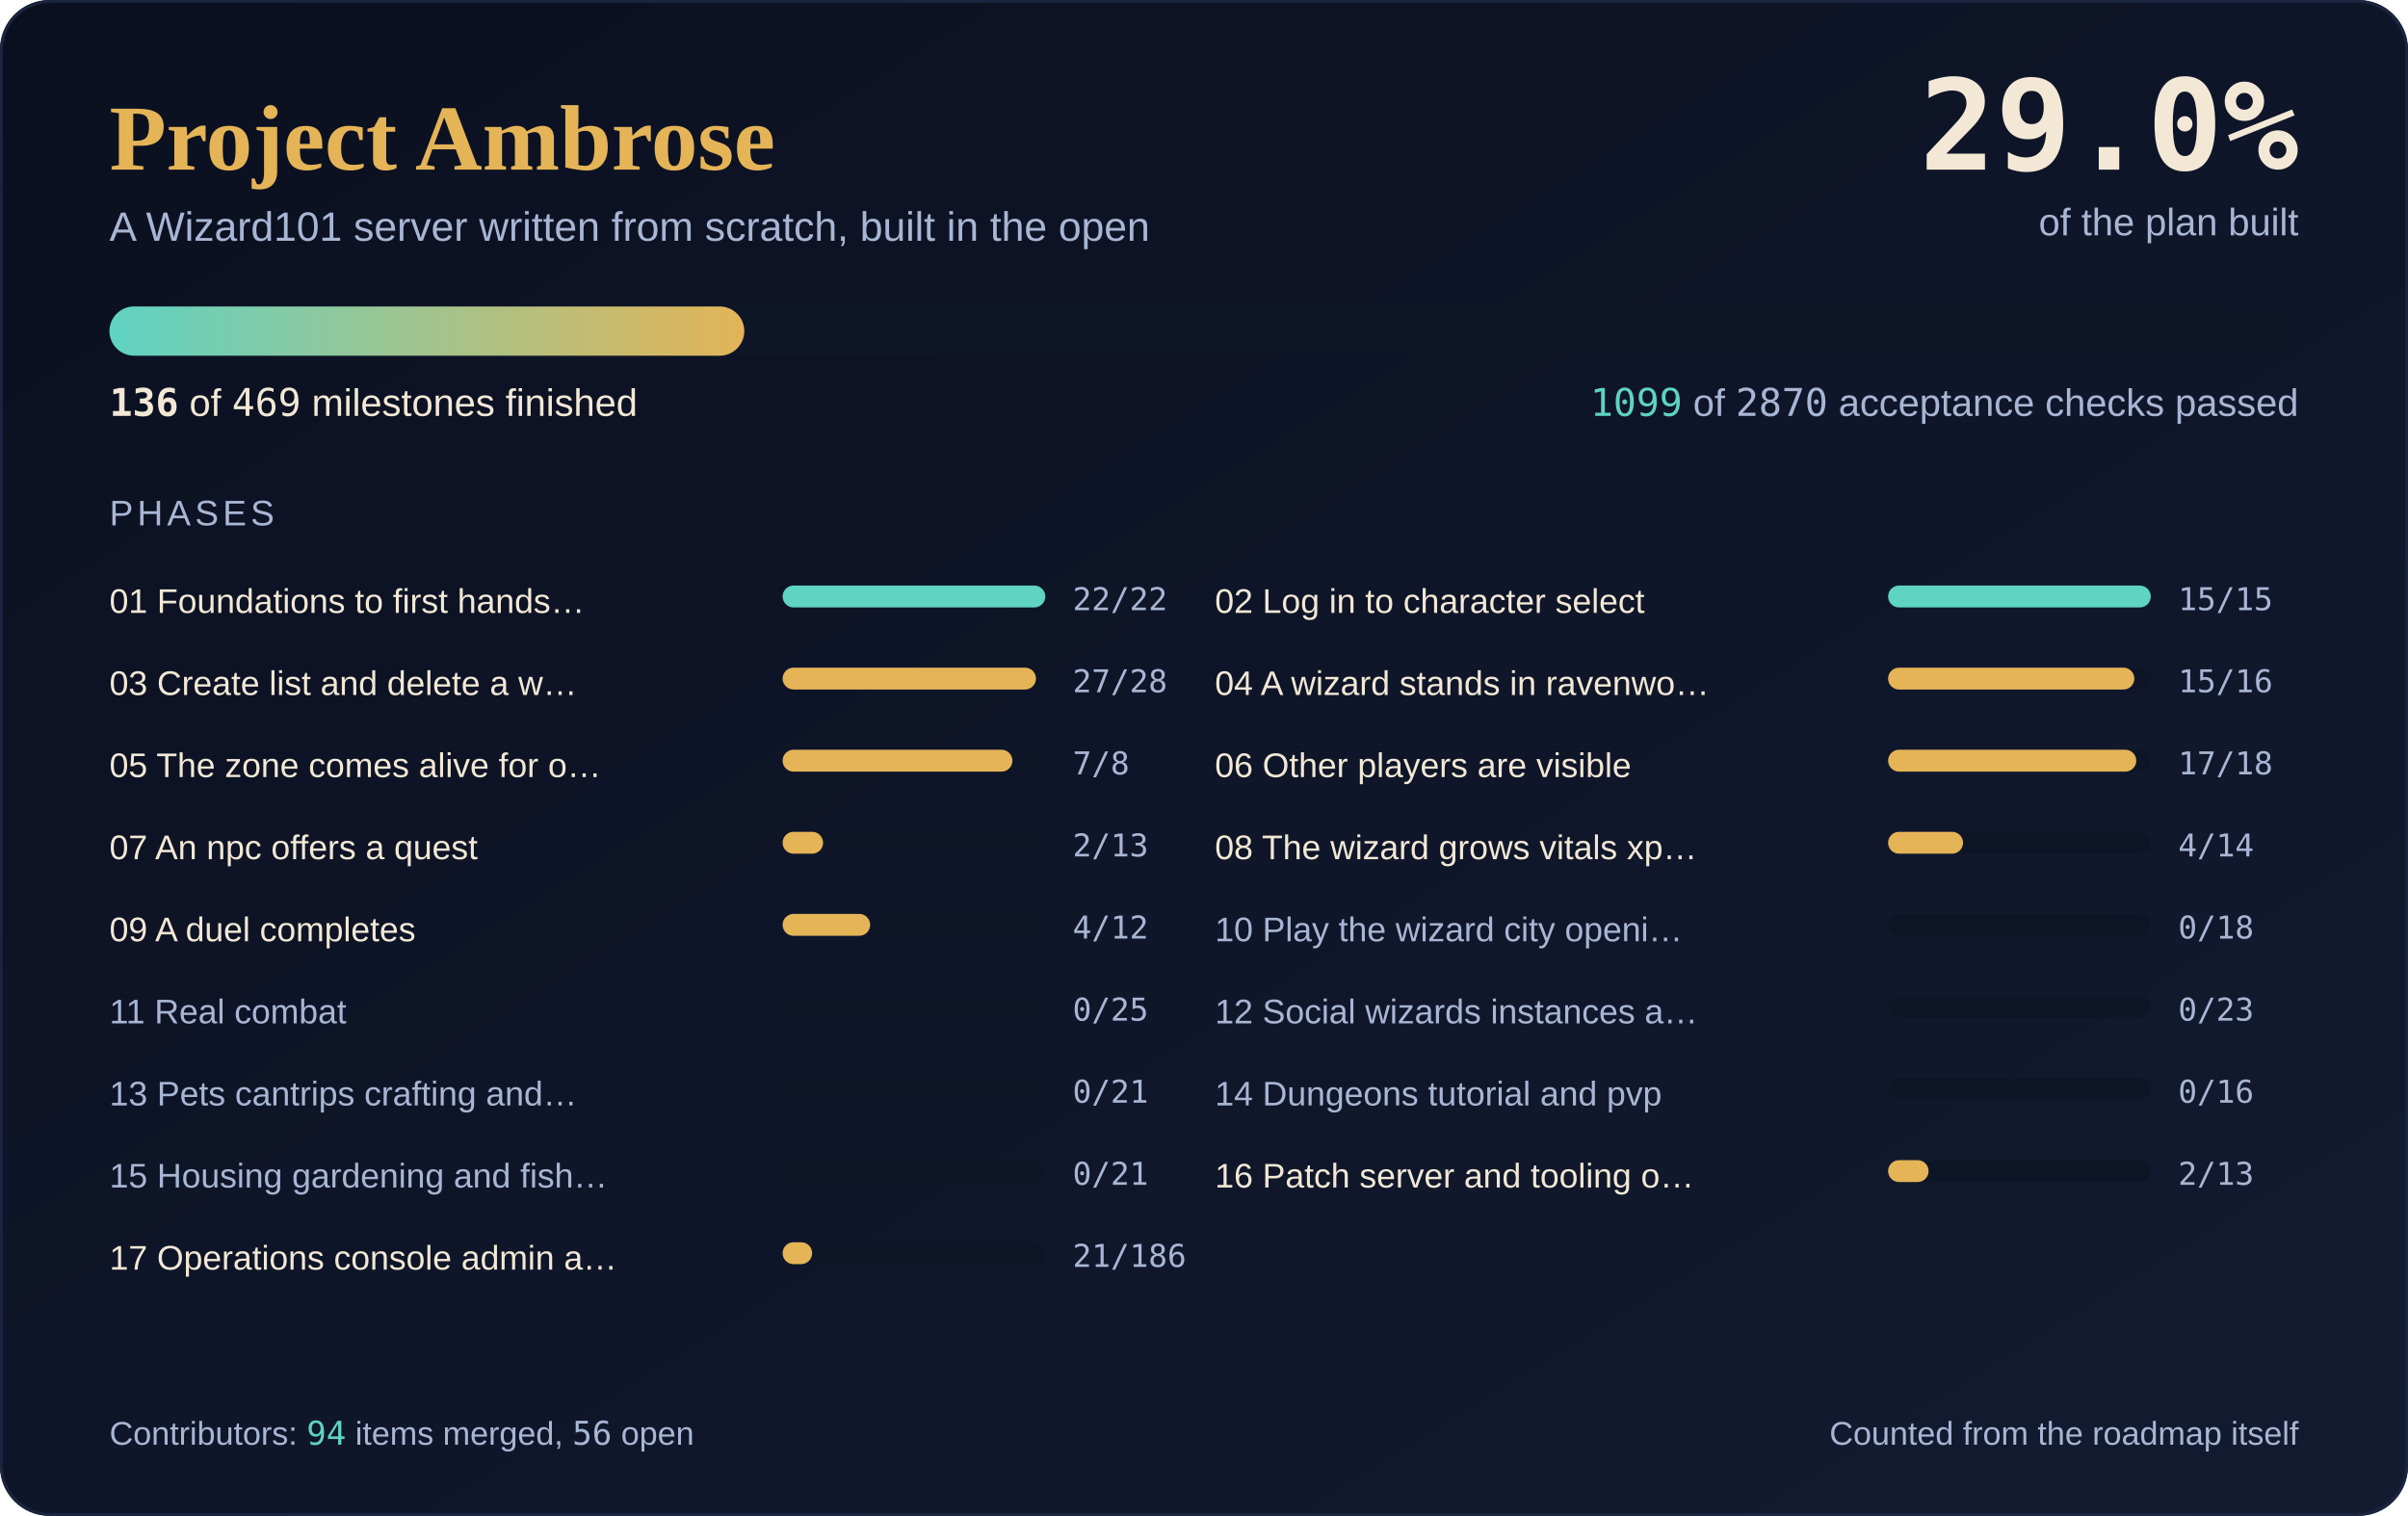
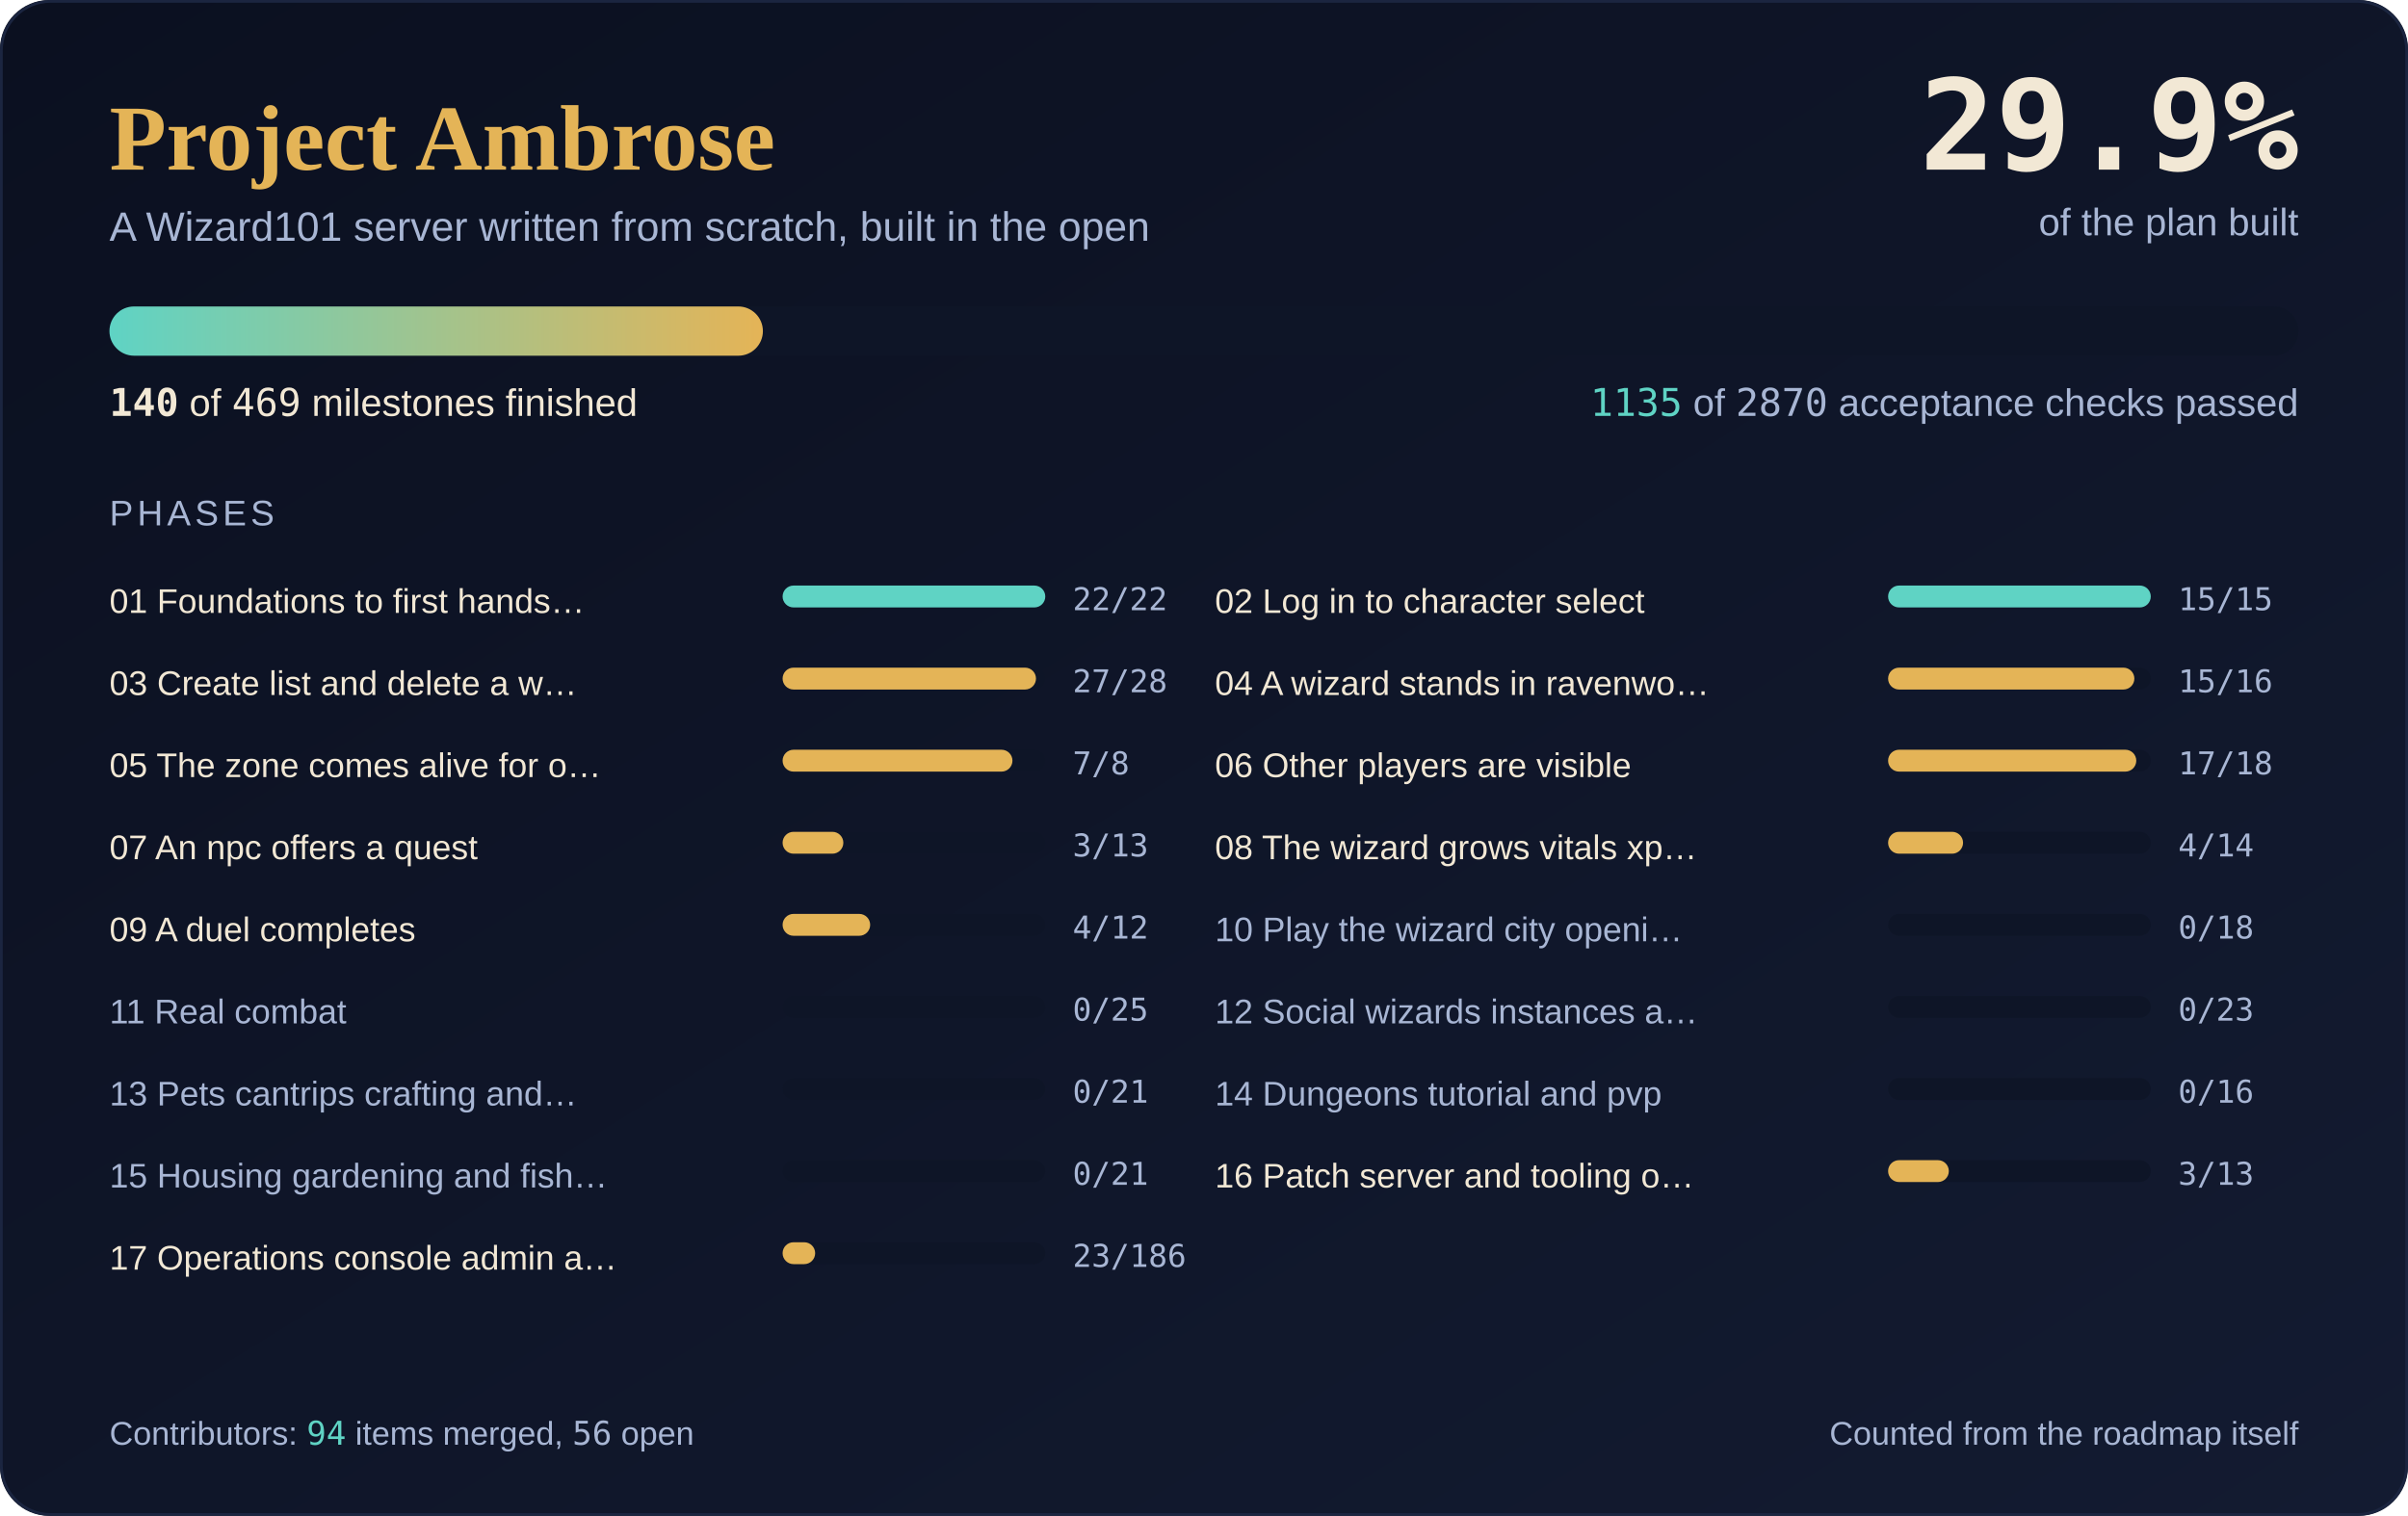
- <svg xmlns="http://www.w3.org/2000/svg" width="880" height="554" viewBox="0 0 880 554" role="img" aria-label="Project Ambrose progress: 136 of 469 milestones complete, 29.0 percent">
+ <svg xmlns="http://www.w3.org/2000/svg" width="880" height="554" viewBox="0 0 880 554" role="img" aria-label="Project Ambrose progress: 140 of 469 milestones complete, 29.9 percent">
  <defs>
    <linearGradient id="sky" x1="0" y1="0" x2="1" y2="1">
      <stop offset="0" stop-color="#0B1020" />
      <stop offset="1" stop-color="#131B31" />
    </linearGradient>
    <linearGradient id="fill" x1="0" y1="0" x2="1" y2="0">
      <stop offset="0" stop-color="#5FD3C4" />
      <stop offset="1" stop-color="#E4B457" />
    </linearGradient>
  </defs>
  <rect width="880" height="554" rx="18" fill="url(#sky)" />
  <rect x="0.5" y="0.5" width="879" height="553" rx="18" fill="none" stroke="#1B2540" />
  <text x="40" y="62" font-family="'Cormorant Garamond', Georgia, 'Times New Roman', serif" font-size="34" font-weight="600" fill="#E4B457">Project Ambrose</text>
  <text x="40" y="88" font-family="Karla, 'Segoe UI', 'Helvetica Neue', Arial, sans-serif" font-size="15" fill="#A8B6D4">A Wizard101 server written from scratch, built in the open</text>
-   <text x="840" y="62" text-anchor="end" font-family="'JetBrains Mono', Consolas, 'DejaVu Sans Mono', monospace" font-size="46" font-weight="700" fill="#F2E8D5">29.0%</text>
+   <text x="840" y="62" text-anchor="end" font-family="'JetBrains Mono', Consolas, 'DejaVu Sans Mono', monospace" font-size="46" font-weight="700" fill="#F2E8D5">29.9%</text>
  <text x="840" y="86" text-anchor="end" font-family="Karla, 'Segoe UI', 'Helvetica Neue', Arial, sans-serif" font-size="14" fill="#A8B6D4">of the plan built</text>
  <rect x="40" y="112" width="800" height="18" rx="9.0" fill="#0E1527" />
-   <rect x="40" y="112" width="232.0" height="18" rx="9.0" fill="url(#fill)" />
+   <rect x="40" y="112" width="238.8" height="18" rx="9.0" fill="url(#fill)" />
  <text x="40" y="152" font-family="Karla, 'Segoe UI', 'Helvetica Neue', Arial, sans-serif" font-size="14" fill="#F2E8D5">
-     <tspan font-family="'JetBrains Mono', Consolas, 'DejaVu Sans Mono', monospace" font-weight="700">136</tspan> of <tspan font-family="'JetBrains Mono', Consolas, 'DejaVu Sans Mono', monospace">469</tspan> milestones finished</text>
+     <tspan font-family="'JetBrains Mono', Consolas, 'DejaVu Sans Mono', monospace" font-weight="700">140</tspan> of <tspan font-family="'JetBrains Mono', Consolas, 'DejaVu Sans Mono', monospace">469</tspan> milestones finished</text>
  <text x="840" y="152" text-anchor="end" font-family="Karla, 'Segoe UI', 'Helvetica Neue', Arial, sans-serif" font-size="14" fill="#A8B6D4">
-     <tspan font-family="'JetBrains Mono', Consolas, 'DejaVu Sans Mono', monospace" fill="#5FD3C4">1099</tspan> of <tspan font-family="'JetBrains Mono', Consolas, 'DejaVu Sans Mono', monospace">2870</tspan> acceptance checks passed</text>
+     <tspan font-family="'JetBrains Mono', Consolas, 'DejaVu Sans Mono', monospace" fill="#5FD3C4">1135</tspan> of <tspan font-family="'JetBrains Mono', Consolas, 'DejaVu Sans Mono', monospace">2870</tspan> acceptance checks passed</text>
  <text x="40" y="192" font-family="Karla, 'Segoe UI', 'Helvetica Neue', Arial, sans-serif" font-size="13" fill="#A8B6D4" letter-spacing="1.5">PHASES</text>
  <text x="40" y="224" font-family="Karla, 'Segoe UI', 'Helvetica Neue', Arial, sans-serif" font-size="12.5" fill="#F2E8D5">01 Foundations to first hands…</text>
  <rect x="286" y="214" width="96" height="8" rx="4.0" fill="#0E1527" />
  <rect x="286" y="214" width="96.0" height="8" rx="4.0" fill="#5FD3C4" />
  <text x="392" y="223" font-family="'JetBrains Mono', Consolas, 'DejaVu Sans Mono', monospace" font-size="11.5" fill="#A8B6D4">22/22</text>
  <text x="444" y="224" font-family="Karla, 'Segoe UI', 'Helvetica Neue', Arial, sans-serif" font-size="12.5" fill="#F2E8D5">02 Log in to character select</text>
  <rect x="690" y="214" width="96" height="8" rx="4.0" fill="#0E1527" />
  <rect x="690" y="214" width="96.0" height="8" rx="4.0" fill="#5FD3C4" />
  <text x="796" y="223" font-family="'JetBrains Mono', Consolas, 'DejaVu Sans Mono', monospace" font-size="11.5" fill="#A8B6D4">15/15</text>
  <text x="40" y="254" font-family="Karla, 'Segoe UI', 'Helvetica Neue', Arial, sans-serif" font-size="12.5" fill="#F2E8D5">03 Create list and delete a w…</text>
  <rect x="286" y="244" width="96" height="8" rx="4.0" fill="#0E1527" />
  <rect x="286" y="244" width="92.6" height="8" rx="4.0" fill="#E4B457" />
  <text x="392" y="253" font-family="'JetBrains Mono', Consolas, 'DejaVu Sans Mono', monospace" font-size="11.5" fill="#A8B6D4">27/28</text>
  <text x="444" y="254" font-family="Karla, 'Segoe UI', 'Helvetica Neue', Arial, sans-serif" font-size="12.5" fill="#F2E8D5">04 A wizard stands in ravenwo…</text>
  <rect x="690" y="244" width="96" height="8" rx="4.0" fill="#0E1527" />
  <rect x="690" y="244" width="90.0" height="8" rx="4.0" fill="#E4B457" />
  <text x="796" y="253" font-family="'JetBrains Mono', Consolas, 'DejaVu Sans Mono', monospace" font-size="11.5" fill="#A8B6D4">15/16</text>
  <text x="40" y="284" font-family="Karla, 'Segoe UI', 'Helvetica Neue', Arial, sans-serif" font-size="12.5" fill="#F2E8D5">05 The zone comes alive for o…</text>
  <rect x="286" y="274" width="96" height="8" rx="4.0" fill="#0E1527" />
  <rect x="286" y="274" width="84.0" height="8" rx="4.0" fill="#E4B457" />
  <text x="392" y="283" font-family="'JetBrains Mono', Consolas, 'DejaVu Sans Mono', monospace" font-size="11.5" fill="#A8B6D4">7/8</text>
  <text x="444" y="284" font-family="Karla, 'Segoe UI', 'Helvetica Neue', Arial, sans-serif" font-size="12.5" fill="#F2E8D5">06 Other players are visible</text>
  <rect x="690" y="274" width="96" height="8" rx="4.0" fill="#0E1527" />
  <rect x="690" y="274" width="90.7" height="8" rx="4.0" fill="#E4B457" />
  <text x="796" y="283" font-family="'JetBrains Mono', Consolas, 'DejaVu Sans Mono', monospace" font-size="11.5" fill="#A8B6D4">17/18</text>
  <text x="40" y="314" font-family="Karla, 'Segoe UI', 'Helvetica Neue', Arial, sans-serif" font-size="12.5" fill="#F2E8D5">07 An npc offers a quest</text>
  <rect x="286" y="304" width="96" height="8" rx="4.0" fill="#0E1527" />
-   <rect x="286" y="304" width="14.8" height="8" rx="4.0" fill="#E4B457" />
-   <text x="392" y="313" font-family="'JetBrains Mono', Consolas, 'DejaVu Sans Mono', monospace" font-size="11.5" fill="#A8B6D4">2/13</text>
+   <rect x="286" y="304" width="22.2" height="8" rx="4.0" fill="#E4B457" />
+   <text x="392" y="313" font-family="'JetBrains Mono', Consolas, 'DejaVu Sans Mono', monospace" font-size="11.5" fill="#A8B6D4">3/13</text>
  <text x="444" y="314" font-family="Karla, 'Segoe UI', 'Helvetica Neue', Arial, sans-serif" font-size="12.5" fill="#F2E8D5">08 The wizard grows vitals xp…</text>
  <rect x="690" y="304" width="96" height="8" rx="4.0" fill="#0E1527" />
  <rect x="690" y="304" width="27.4" height="8" rx="4.0" fill="#E4B457" />
  <text x="796" y="313" font-family="'JetBrains Mono', Consolas, 'DejaVu Sans Mono', monospace" font-size="11.5" fill="#A8B6D4">4/14</text>
  <text x="40" y="344" font-family="Karla, 'Segoe UI', 'Helvetica Neue', Arial, sans-serif" font-size="12.5" fill="#F2E8D5">09 A duel completes</text>
  <rect x="286" y="334" width="96" height="8" rx="4.0" fill="#0E1527" />
  <rect x="286" y="334" width="32.0" height="8" rx="4.0" fill="#E4B457" />
  <text x="392" y="343" font-family="'JetBrains Mono', Consolas, 'DejaVu Sans Mono', monospace" font-size="11.5" fill="#A8B6D4">4/12</text>
  <text x="444" y="344" font-family="Karla, 'Segoe UI', 'Helvetica Neue', Arial, sans-serif" font-size="12.5" fill="#A8B6D4">10 Play the wizard city openi…</text>
  <rect x="690" y="334" width="96" height="8" rx="4.0" fill="#0E1527" />
  <text x="796" y="343" font-family="'JetBrains Mono', Consolas, 'DejaVu Sans Mono', monospace" font-size="11.5" fill="#A8B6D4">0/18</text>
  <text x="40" y="374" font-family="Karla, 'Segoe UI', 'Helvetica Neue', Arial, sans-serif" font-size="12.5" fill="#A8B6D4">11 Real combat</text>
  <rect x="286" y="364" width="96" height="8" rx="4.0" fill="#0E1527" />
  <text x="392" y="373" font-family="'JetBrains Mono', Consolas, 'DejaVu Sans Mono', monospace" font-size="11.5" fill="#A8B6D4">0/25</text>
  <text x="444" y="374" font-family="Karla, 'Segoe UI', 'Helvetica Neue', Arial, sans-serif" font-size="12.5" fill="#A8B6D4">12 Social wizards instances a…</text>
  <rect x="690" y="364" width="96" height="8" rx="4.0" fill="#0E1527" />
  <text x="796" y="373" font-family="'JetBrains Mono', Consolas, 'DejaVu Sans Mono', monospace" font-size="11.5" fill="#A8B6D4">0/23</text>
  <text x="40" y="404" font-family="Karla, 'Segoe UI', 'Helvetica Neue', Arial, sans-serif" font-size="12.5" fill="#A8B6D4">13 Pets cantrips crafting and…</text>
  <rect x="286" y="394" width="96" height="8" rx="4.0" fill="#0E1527" />
  <text x="392" y="403" font-family="'JetBrains Mono', Consolas, 'DejaVu Sans Mono', monospace" font-size="11.5" fill="#A8B6D4">0/21</text>
  <text x="444" y="404" font-family="Karla, 'Segoe UI', 'Helvetica Neue', Arial, sans-serif" font-size="12.5" fill="#A8B6D4">14 Dungeons tutorial and pvp</text>
  <rect x="690" y="394" width="96" height="8" rx="4.0" fill="#0E1527" />
  <text x="796" y="403" font-family="'JetBrains Mono', Consolas, 'DejaVu Sans Mono', monospace" font-size="11.5" fill="#A8B6D4">0/16</text>
  <text x="40" y="434" font-family="Karla, 'Segoe UI', 'Helvetica Neue', Arial, sans-serif" font-size="12.5" fill="#A8B6D4">15 Housing gardening and fish…</text>
  <rect x="286" y="424" width="96" height="8" rx="4.0" fill="#0E1527" />
  <text x="392" y="433" font-family="'JetBrains Mono', Consolas, 'DejaVu Sans Mono', monospace" font-size="11.5" fill="#A8B6D4">0/21</text>
  <text x="444" y="434" font-family="Karla, 'Segoe UI', 'Helvetica Neue', Arial, sans-serif" font-size="12.5" fill="#F2E8D5">16 Patch server and tooling o…</text>
  <rect x="690" y="424" width="96" height="8" rx="4.0" fill="#0E1527" />
-   <rect x="690" y="424" width="14.8" height="8" rx="4.0" fill="#E4B457" />
-   <text x="796" y="433" font-family="'JetBrains Mono', Consolas, 'DejaVu Sans Mono', monospace" font-size="11.5" fill="#A8B6D4">2/13</text>
+   <rect x="690" y="424" width="22.2" height="8" rx="4.0" fill="#E4B457" />
+   <text x="796" y="433" font-family="'JetBrains Mono', Consolas, 'DejaVu Sans Mono', monospace" font-size="11.5" fill="#A8B6D4">3/13</text>
  <text x="40" y="464" font-family="Karla, 'Segoe UI', 'Helvetica Neue', Arial, sans-serif" font-size="12.5" fill="#F2E8D5">17 Operations console admin a…</text>
  <rect x="286" y="454" width="96" height="8" rx="4.0" fill="#0E1527" />
-   <rect x="286" y="454" width="10.8" height="8" rx="4.0" fill="#E4B457" />
-   <text x="392" y="463" font-family="'JetBrains Mono', Consolas, 'DejaVu Sans Mono', monospace" font-size="11.5" fill="#A8B6D4">21/186</text>
+   <rect x="286" y="454" width="11.9" height="8" rx="4.0" fill="#E4B457" />
+   <text x="392" y="463" font-family="'JetBrains Mono', Consolas, 'DejaVu Sans Mono', monospace" font-size="11.5" fill="#A8B6D4">23/186</text>
  <text x="40" y="528" font-family="Karla, 'Segoe UI', 'Helvetica Neue', Arial, sans-serif" font-size="12" fill="#A8B6D4">Contributors: <tspan font-family="'JetBrains Mono', Consolas, 'DejaVu Sans Mono', monospace" fill="#5FD3C4">94</tspan> items merged, <tspan font-family="'JetBrains Mono', Consolas, 'DejaVu Sans Mono', monospace">56</tspan> open</text>
  <text x="840" y="528" text-anchor="end" font-family="Karla, 'Segoe UI', 'Helvetica Neue', Arial, sans-serif" font-size="12" fill="#A8B6D4">Counted from the roadmap itself</text>
</svg>
